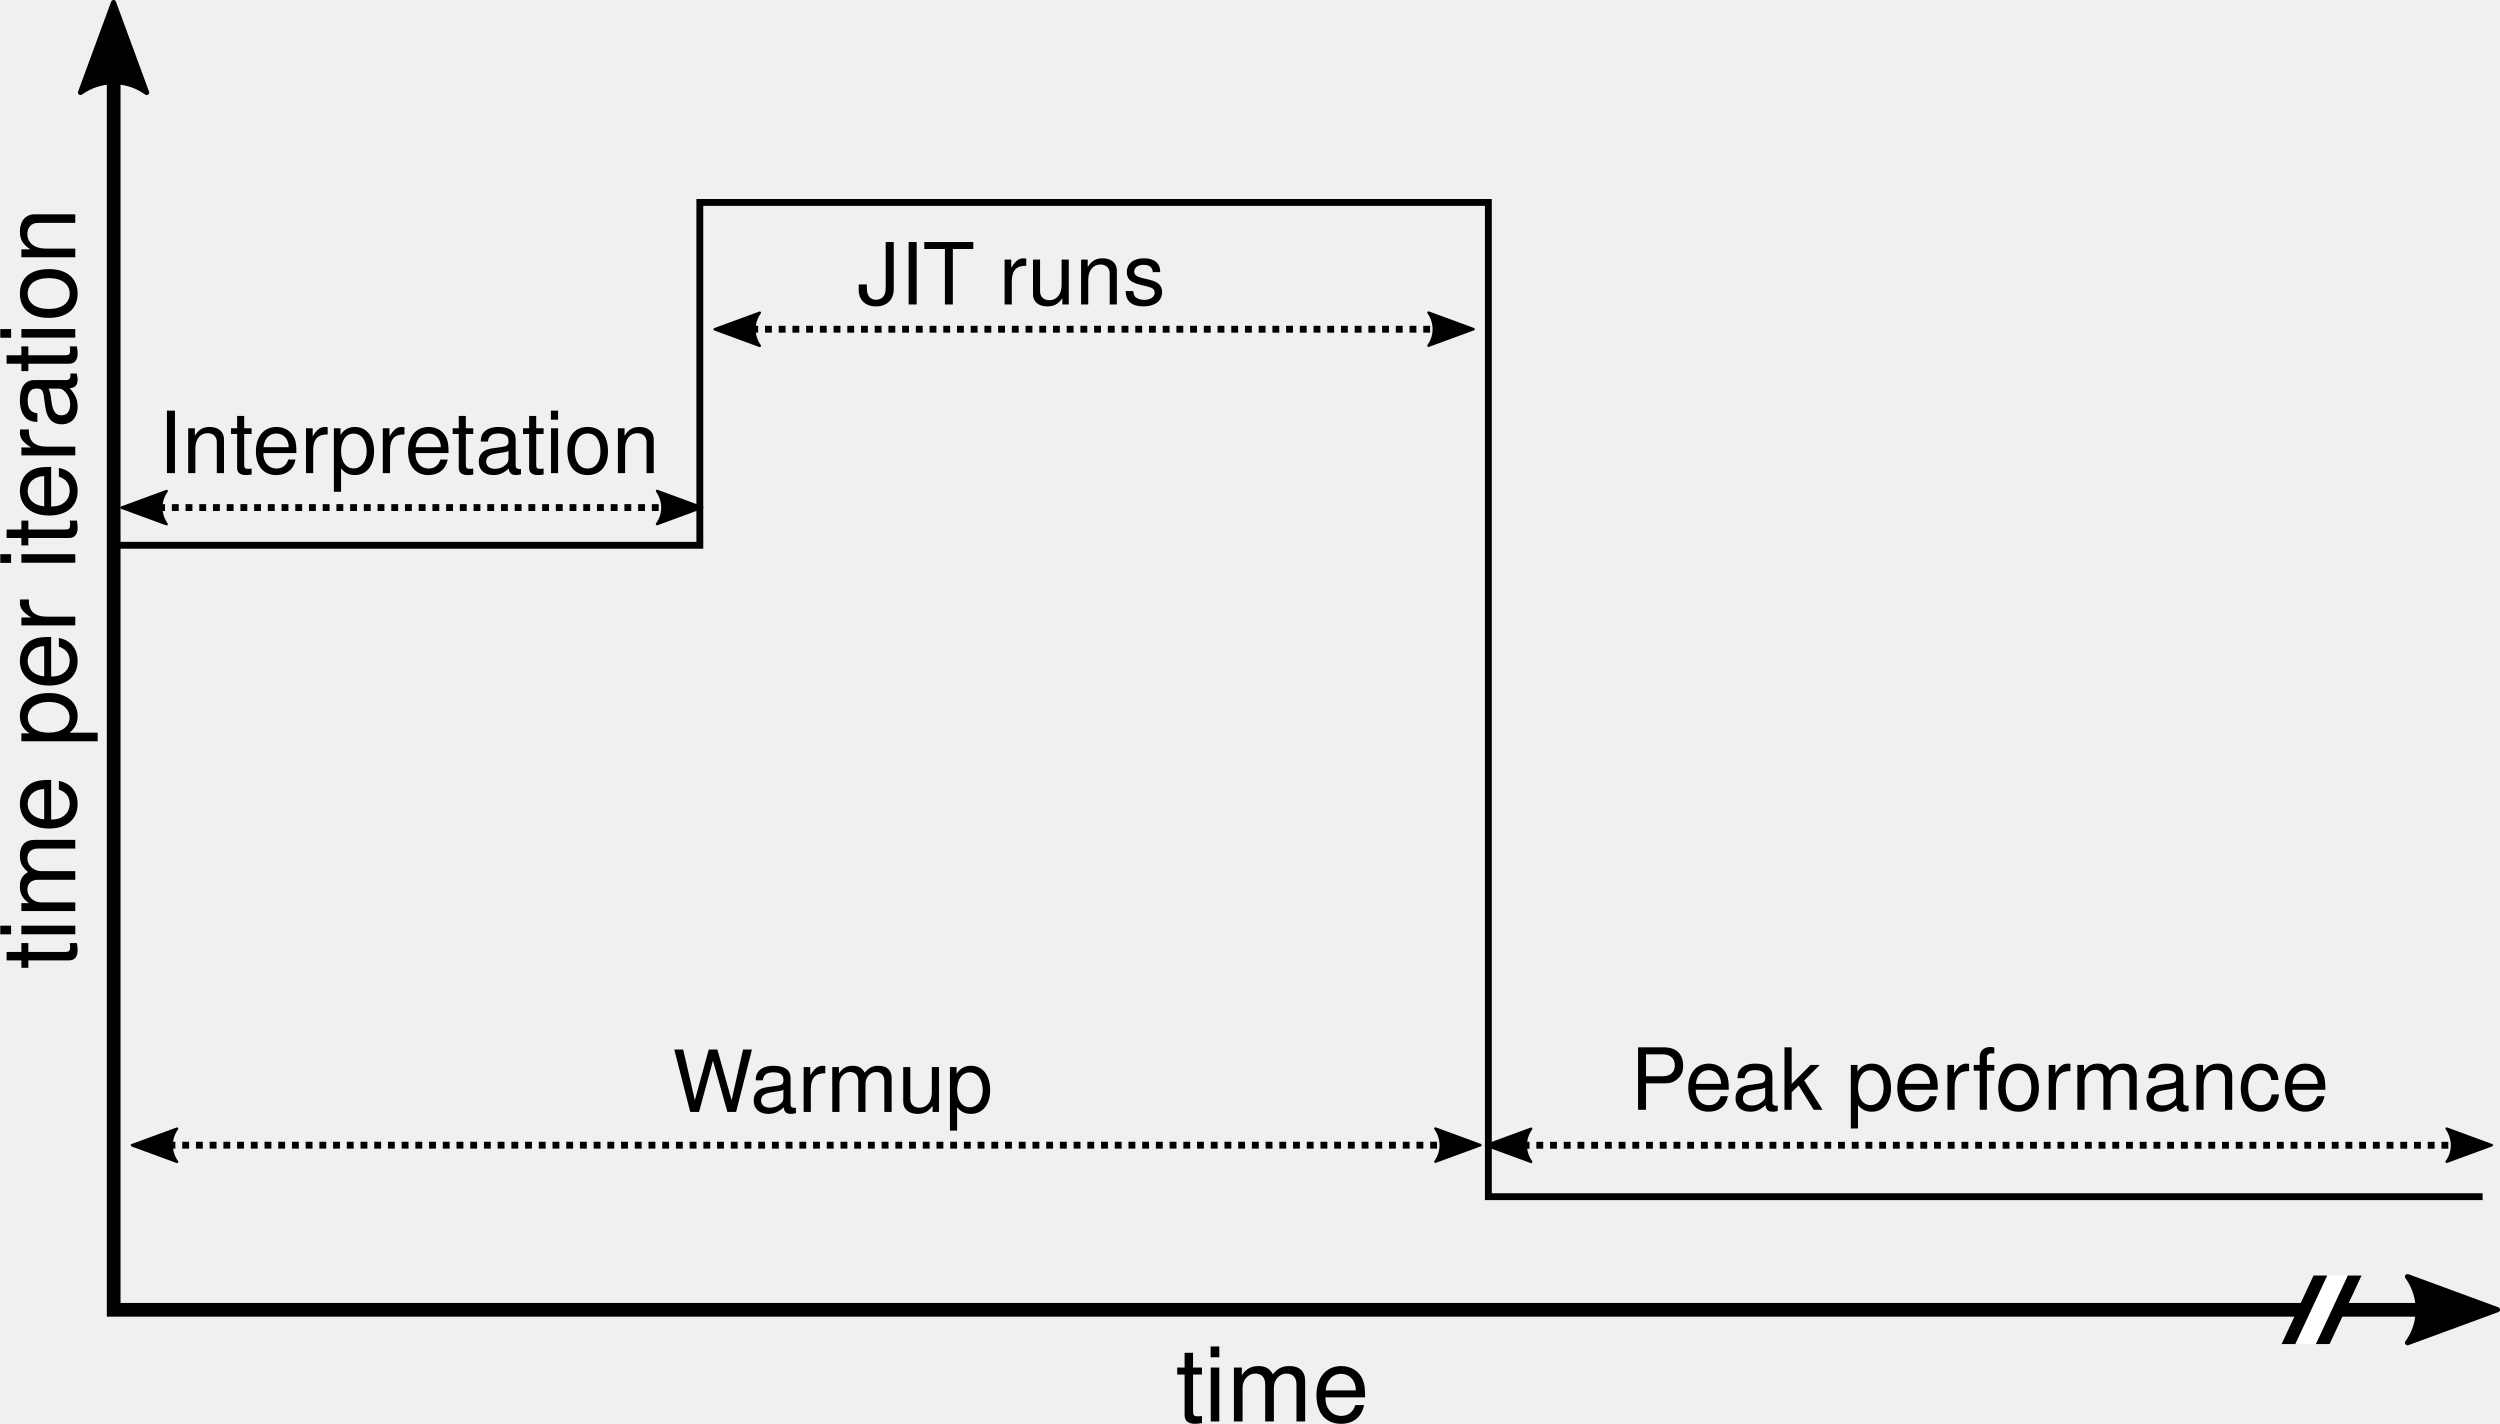
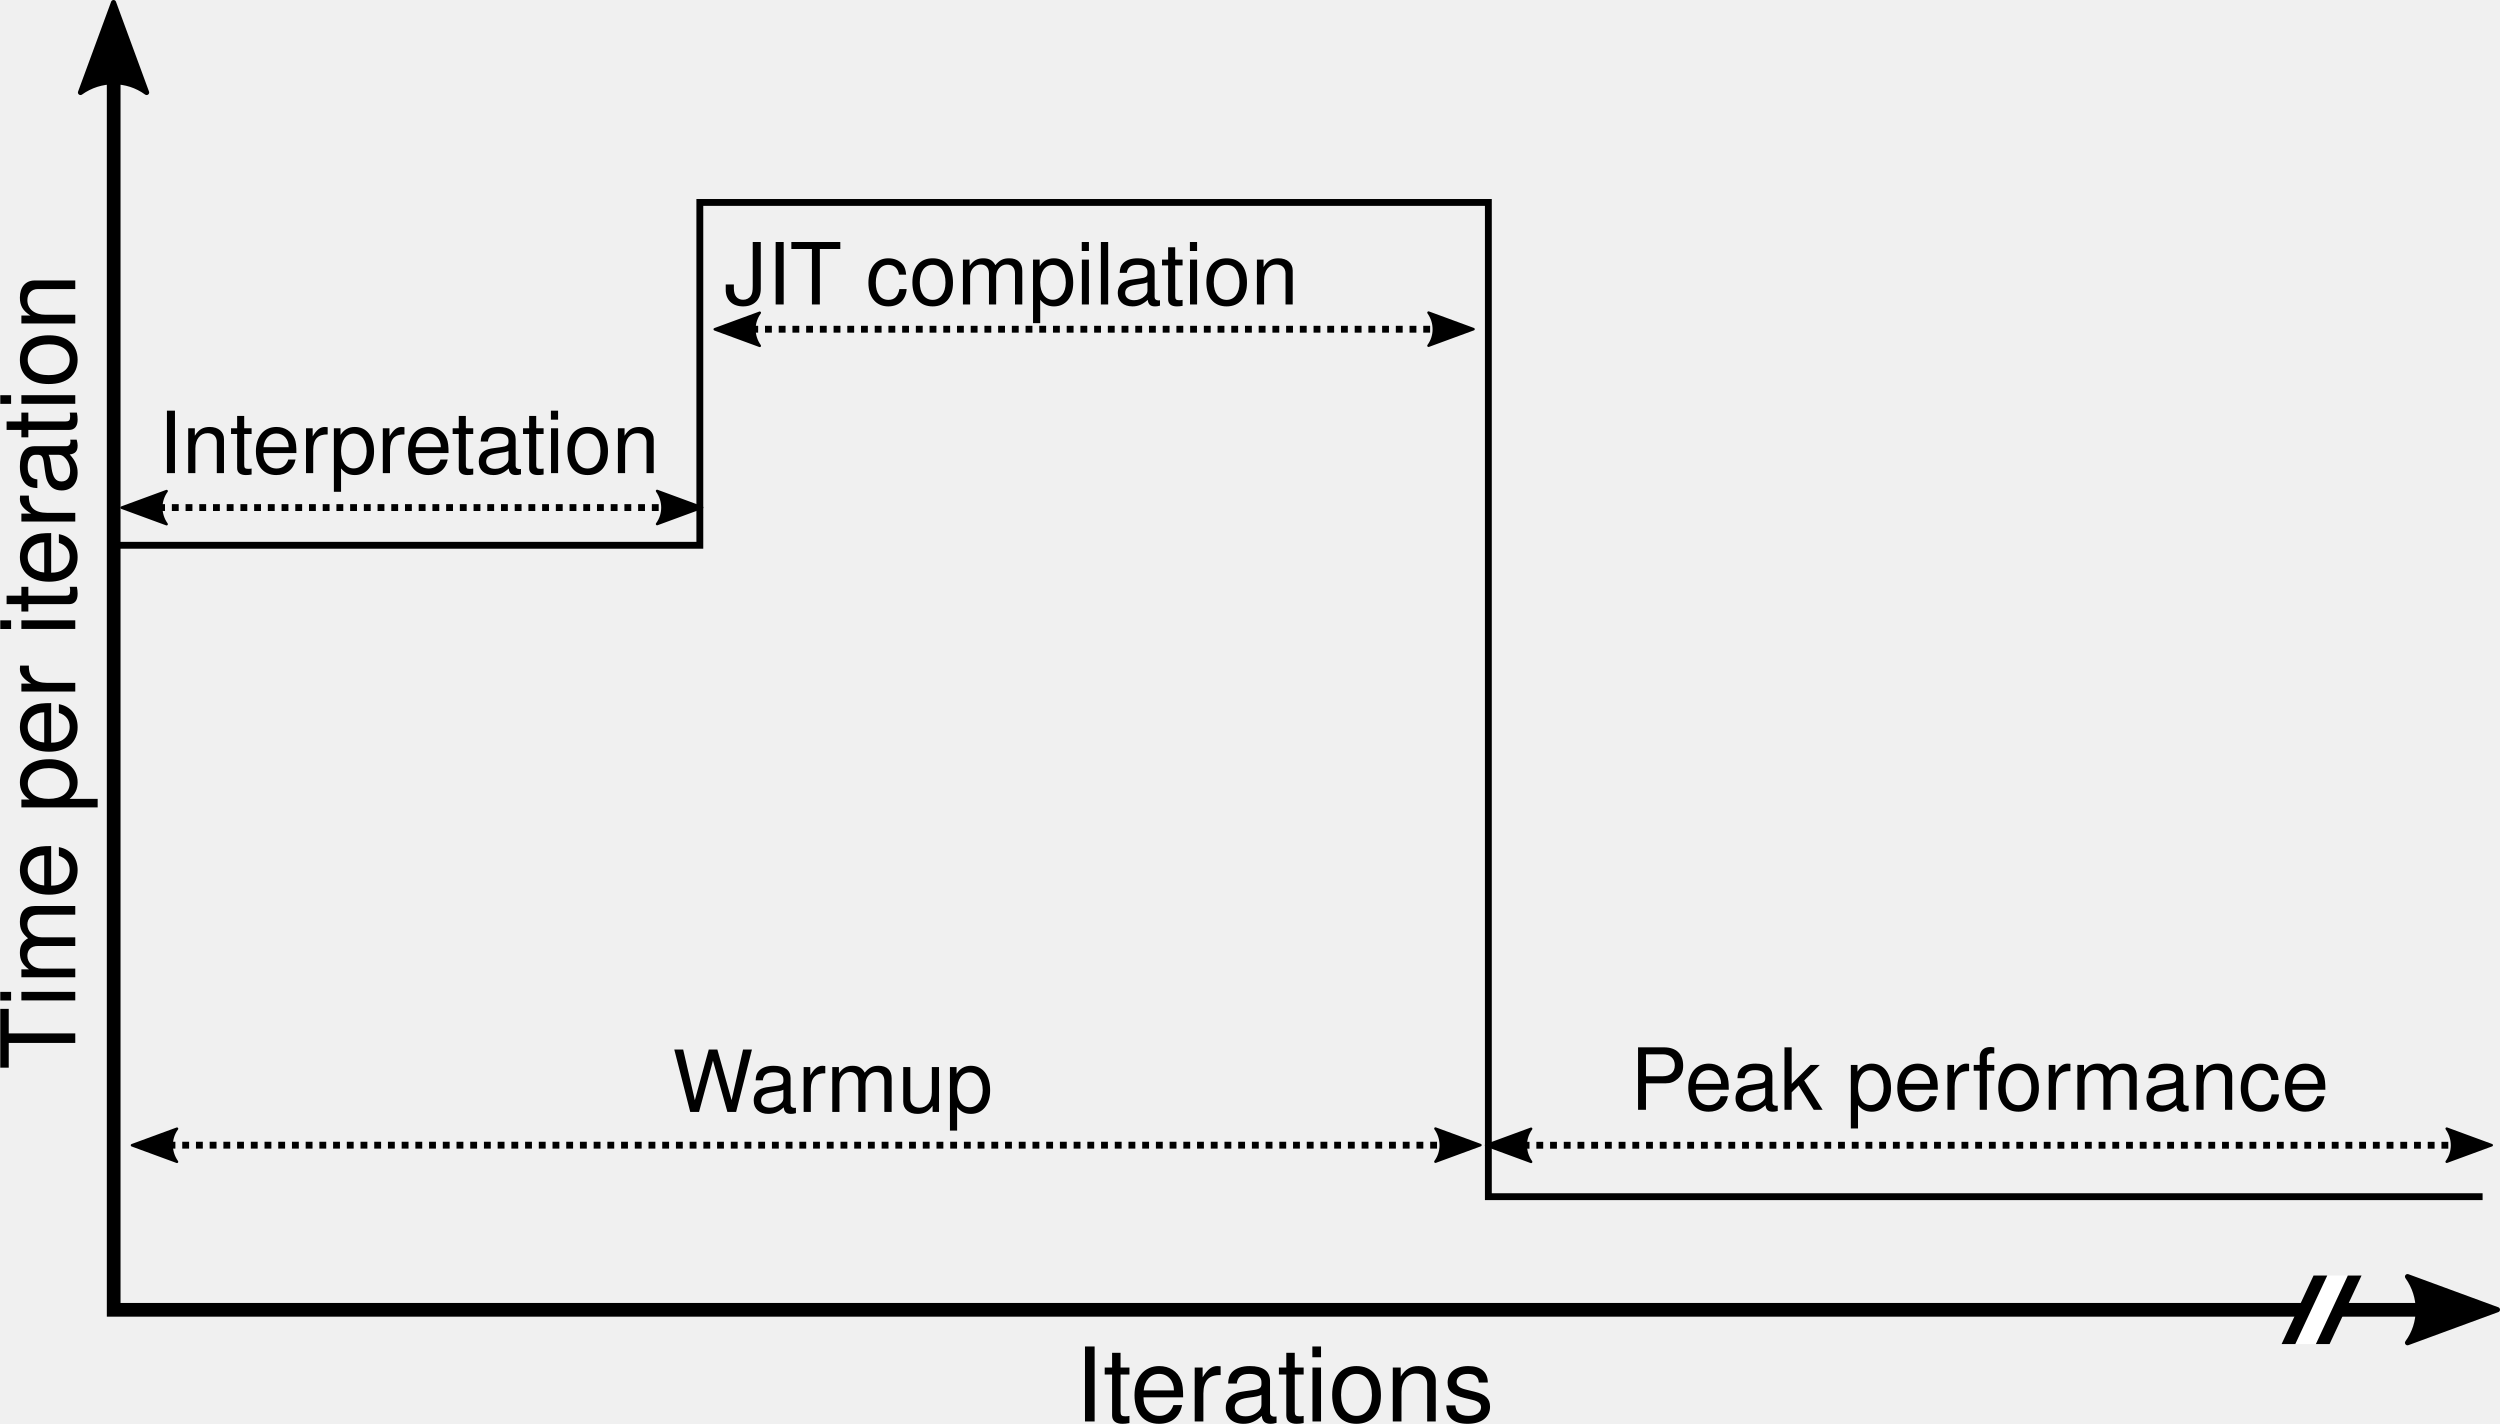
<svg xmlns="http://www.w3.org/2000/svg" xmlns:ns1="http://www.openswatchbook.org/uri/2009/osb" width="102.899mm" height="58.604mm" viewBox="0 0 364.603 207.65" id="svg2" version="1.1">
  <defs id="defs4">
    <marker style="overflow:visible" id="marker7047" refX="0" refY="0" orient="auto">
      <path transform="scale(-0.6,-0.6)" d="M 8.719,4.034 -2.207,0.016 8.719,-4.002 c -1.745,2.372 -1.735,5.617 -6e-7,8.035 z" style="fill:#000000;fill-opacity:1;fill-rule:evenodd;stroke:#000000;stroke-width:0.625;stroke-linejoin:round;stroke-opacity:1" id="path7049" />
    </marker>
    <marker style="overflow:visible" id="marker6965" refX="0" refY="0" orient="auto">
      <path transform="scale(0.6,0.6)" d="M 8.719,4.034 -2.207,0.016 8.719,-4.002 c -1.745,2.372 -1.735,5.617 -6e-7,8.035 z" style="fill:#000000;fill-opacity:1;fill-rule:evenodd;stroke:#000000;stroke-width:0.625;stroke-linejoin:round;stroke-opacity:1" id="path6967" />
    </marker>
    <linearGradient id="linearGradient5145" ns1:paint="solid">
      <stop style="stop-color:#000000;stop-opacity:1;" offset="0" id="stop5147" />
    </linearGradient>
    <marker orient="auto" refY="0" refX="0" id="Arrow2Mend" style="overflow:visible">
      <path id="path4173" style="fill:#000000;fill-opacity:1;fill-rule:evenodd;stroke:#000000;stroke-width:0.625;stroke-linejoin:round;stroke-opacity:1" d="M 8.719,4.034 -2.207,0.016 8.719,-4.002 c -1.745,2.372 -1.735,5.617 -6e-7,8.035 z" transform="scale(-0.6,-0.6)" />
    </marker>
    <marker orient="auto" refY="0" refX="0" id="Arrow2Mstart" style="overflow:visible">
      <path id="path4170" style="fill:#000000;fill-opacity:1;fill-rule:evenodd;stroke:#000000;stroke-width:0.625;stroke-linejoin:round;stroke-opacity:1" d="M 8.719,4.034 -2.207,0.016 8.719,-4.002 c -1.745,2.372 -1.735,5.617 -6e-7,8.035 z" transform="scale(0.6,0.6)" />
    </marker>
    <marker orient="auto" refY="0" refX="0" id="marker4700" style="overflow:visible">
      <path id="path4702" style="fill:#000000;fill-opacity:1;fill-rule:evenodd;stroke:#000000;stroke-width:0.625;stroke-linejoin:round;stroke-opacity:1" d="M 8.719,4.034 -2.207,0.016 8.719,-4.002 c -1.745,2.372 -1.735,5.617 -6e-7,8.035 z" transform="matrix(1.1,0,0,1.1,1.1,0)" />
    </marker>
    <marker orient="auto" refY="0" refX="0" id="marker4648" style="overflow:visible">
      <path id="path4650" d="M 0,0 5,-5 -12.5,0 5,5 0,0 Z" style="fill:#000000;fill-opacity:1;fill-rule:evenodd;stroke:#000000;stroke-width:1pt;stroke-opacity:1" transform="matrix(-0.8,0,0,-0.8,-10,0)" />
    </marker>
    <marker orient="auto" refY="0" refX="0" id="Arrow2Lstart" style="overflow:visible">
      <path id="path4164" style="fill:#000000;fill-opacity:1;fill-rule:evenodd;stroke:#000000;stroke-width:0.625;stroke-linejoin:round;stroke-opacity:1" d="M 8.719,4.034 -2.207,0.016 8.719,-4.002 c -1.745,2.372 -1.735,5.617 -6e-7,8.035 z" transform="matrix(1.1,0,0,1.1,1.1,0)" />
    </marker>
    <marker orient="auto" refY="0" refX="0" id="Arrow1Lstart" style="overflow:visible">
      <path id="path4146" d="M 0,0 5,-5 -12.5,0 5,5 0,0 Z" style="fill:#000000;fill-opacity:1;fill-rule:evenodd;stroke:#000000;stroke-width:1pt;stroke-opacity:1" transform="matrix(0.8,0,0,0.8,10,0)" />
    </marker>
    <marker orient="auto" refY="0" refX="0" id="Arrow1Lend" style="overflow:visible">
      <path id="path4149" d="M 0,0 5,-5 -12.5,0 5,5 0,0 Z" style="fill:#000000;fill-opacity:1;fill-rule:evenodd;stroke:#000000;stroke-width:1pt;stroke-opacity:1" transform="matrix(-0.8,0,0,-0.8,-10,0)" />
    </marker>
    <marker orient="auto" refY="0" refX="0" id="Arrow1Sstart" style="overflow:visible">
      <path id="path4158" d="M 0,0 5,-5 -12.5,0 5,5 0,0 Z" style="fill:#000000;fill-opacity:1;fill-rule:evenodd;stroke:#000000;stroke-width:1pt;stroke-opacity:1" transform="matrix(0.2,0,0,0.2,1.2,0)" />
    </marker>
    <marker style="overflow:visible" id="marker6965-2" refX="0" refY="0" orient="auto">
      <path transform="scale(0.6,0.6)" d="M 8.719,4.034 -2.207,0.016 8.719,-4.002 c -1.745,2.372 -1.735,5.617 -6e-7,8.035 z" style="fill:#000000;fill-opacity:1;fill-rule:evenodd;stroke:#000000;stroke-width:0.625;stroke-linejoin:round;stroke-opacity:1" id="path6967-1" />
    </marker>
    <marker style="overflow:visible" id="marker7047-3" refX="0" refY="0" orient="auto">
      <path transform="scale(-0.6,-0.6)" d="M 8.719,4.034 -2.207,0.016 8.719,-4.002 c -1.745,2.372 -1.735,5.617 -6e-7,8.035 z" style="fill:#000000;fill-opacity:1;fill-rule:evenodd;stroke:#000000;stroke-width:0.625;stroke-linejoin:round;stroke-opacity:1" id="path7049-3" />
    </marker>
    <marker style="overflow:visible" id="marker6965-8" refX="0" refY="0" orient="auto">
      <path transform="scale(0.6,0.6)" d="M 8.719,4.034 -2.207,0.016 8.719,-4.002 c -1.745,2.372 -1.735,5.617 -6e-7,8.035 z" style="fill:#000000;fill-opacity:1;fill-rule:evenodd;stroke:#000000;stroke-width:0.625;stroke-linejoin:round;stroke-opacity:1" id="path6967-6" />
    </marker>
    <marker style="overflow:visible" id="marker7047-31" refX="0" refY="0" orient="auto">
      <path transform="scale(-0.6,-0.6)" d="M 8.719,4.034 -2.207,0.016 8.719,-4.002 c -1.745,2.372 -1.735,5.617 -6e-7,8.035 z" style="fill:#000000;fill-opacity:1;fill-rule:evenodd;stroke:#000000;stroke-width:0.625;stroke-linejoin:round;stroke-opacity:1" id="path7049-8" />
    </marker>
    <marker style="overflow:visible" id="marker6965-87" refX="0" refY="0" orient="auto">
      <path transform="scale(0.6,0.6)" d="M 8.719,4.034 -2.207,0.016 8.719,-4.002 c -1.745,2.372 -1.735,5.617 -6e-7,8.035 z" style="fill:#000000;fill-opacity:1;fill-rule:evenodd;stroke:#000000;stroke-width:0.625;stroke-linejoin:round;stroke-opacity:1" id="path6967-0" />
    </marker>
    <marker style="overflow:visible" id="marker7047-7" refX="0" refY="0" orient="auto">
      <path transform="scale(-0.6,-0.6)" d="M 8.719,4.034 -2.207,0.016 8.719,-4.002 c -1.745,2.372 -1.735,5.617 -6e-7,8.035 z" style="fill:#000000;fill-opacity:1;fill-rule:evenodd;stroke:#000000;stroke-width:0.625;stroke-linejoin:round;stroke-opacity:1" id="path7049-2" />
    </marker>
    <marker style="overflow:visible" id="marker6965-27" refX="0" refY="0" orient="auto">
      <path transform="scale(0.6,0.6)" d="M 8.719,4.034 -2.207,0.016 8.719,-4.002 c -1.745,2.372 -1.735,5.617 -6e-7,8.035 z" style="fill:#000000;fill-opacity:1;fill-rule:evenodd;stroke:#000000;stroke-width:0.625;stroke-linejoin:round;stroke-opacity:1" id="path6967-66" />
    </marker>
    <marker style="overflow:visible" id="marker7047-8" refX="0" refY="0" orient="auto">
      <path transform="scale(-0.6,-0.6)" d="M 8.719,4.034 -2.207,0.016 8.719,-4.002 c -1.745,2.372 -1.735,5.617 -6e-7,8.035 z" style="fill:#000000;fill-opacity:1;fill-rule:evenodd;stroke:#000000;stroke-width:0.625;stroke-linejoin:round;stroke-opacity:1" id="path7049-5" />
    </marker>
    <marker style="overflow:visible" id="marker6965-6" refX="0" refY="0" orient="auto">
      <path transform="scale(0.6,0.6)" d="M 8.719,4.034 -2.207,0.016 8.719,-4.002 c -1.745,2.372 -1.735,5.617 -6e-7,8.035 z" style="fill:#000000;fill-opacity:1;fill-rule:evenodd;stroke:#000000;stroke-width:0.625;stroke-linejoin:round;stroke-opacity:1" id="path6967-4" />
    </marker>
    <marker style="overflow:visible" id="marker7047-5" refX="0" refY="0" orient="auto">
      <path transform="scale(-0.6,-0.6)" d="M 8.719,4.034 -2.207,0.016 8.719,-4.002 c -1.745,2.372 -1.735,5.617 -6e-7,8.035 z" style="fill:#000000;fill-opacity:1;fill-rule:evenodd;stroke:#000000;stroke-width:0.625;stroke-linejoin:round;stroke-opacity:1" id="path7049-6" />
    </marker>
  </defs>
  <g id="layer1" transform="translate(-73.42073,-381.3385)">
    <path style="fill:none;fill-rule:evenodd;stroke:#000000;stroke-width:2;stroke-linecap:butt;stroke-linejoin:miter;stroke-miterlimit:4;stroke-dasharray:none;stroke-opacity:1;marker-start:url(#Arrow2Mstart);marker-end:url(#Arrow2Mend)" d="m 435,572.362 -345,0 0,-188" id="path3340" />
    <path style="fill:none;fill-rule:evenodd;stroke:#000000;stroke-width:1px;stroke-linecap:butt;stroke-linejoin:miter;stroke-opacity:1" d="m 90.485,460.862 85,0 0,-50 115,0 0,145 145,0" id="path4542" />
-     <text xml:space="preserve" style="font-style:normal;font-variant:normal;font-weight:normal;font-stretch:normal;font-size:15px;line-height:125%;font-family:Helvetica;-inkscape-font-specification:Helvetica;letter-spacing:0px;word-spacing:0px;fill:#000000;fill-opacity:1;stroke:none;stroke-width:1px;stroke-linecap:butt;stroke-linejoin:miter;stroke-opacity:1" x="244.904" y="588.644" id="text4770">
-       <tspan id="tspan4772" x="244.904" y="588.644">time</tspan>
+     <text xml:space="preserve" style="font-style:normal;font-variant:normal;font-weight:normal;font-stretch:normal;font-size:15px;line-height:125%;font-family:Helvetica;-inkscape-font-specification:Helvetica;letter-spacing:0px;word-spacing:0px;fill:#000000;fill-opacity:1;stroke:none;stroke-width:1px;stroke-linecap:butt;stroke-linejoin:miter;stroke-opacity:1" x="230.156" y="588.644" id="text4770">
+       <tspan id="tspan4772" x="230.156" y="588.644">Iterations</tspan>
    </text>
-     <text xml:space="preserve" style="font-style:normal;font-variant:normal;font-weight:normal;font-stretch:normal;font-size:15px;line-height:125%;font-family:Helvetica;-inkscape-font-specification:Helvetica;letter-spacing:0px;word-spacing:0px;fill:#000000;fill-opacity:1;stroke:none;stroke-width:1px;stroke-linecap:butt;stroke-linejoin:miter;stroke-opacity:1" x="-522.685" y="84.401" id="text4770-0" transform="matrix(0,-1,1,0,0,0)">
-       <tspan id="tspan4772-3" x="-522.685" y="84.401">time per iteration</tspan>
+     <text xml:space="preserve" style="font-style:normal;font-variant:normal;font-weight:normal;font-stretch:normal;font-size:15px;line-height:125%;font-family:Helvetica;-inkscape-font-specification:Helvetica;letter-spacing:0px;word-spacing:0px;fill:#000000;fill-opacity:1;stroke:none;stroke-width:1px;stroke-linecap:butt;stroke-linejoin:miter;stroke-opacity:1" x="-537.36" y="84.401" id="text4770-0" transform="matrix(0,-1,1,0,0,0)">
+       <tspan id="tspan4772-3" x="-537.36" y="84.401">Time per iteration</tspan>
    </text>
    <path style="fill:none;fill-rule:evenodd;stroke:#000000;stroke-width:1px;stroke-linecap:butt;stroke-linejoin:miter;stroke-opacity:1" d="M 120,562.362 Z" id="path5049" />
    <g id="g6952" transform="matrix(1,0,-0.4663077,1,330.3861,-29.99998)">
      <rect rx="0" ry="2.5" y="597.362" x="360.5" height="10" width="5" id="rect6950" style="fill:#ffffff;fill-opacity:1;stroke:none;stroke-width:2;stroke-linecap:square;stroke-linejoin:miter;stroke-miterlimit:4;stroke-dasharray:none;stroke-opacity:1" />
      <path id="path6921" d="m 360,597.362 0,10" style="fill:none;fill-rule:evenodd;stroke:#000000;stroke-width:2;stroke-linecap:butt;stroke-linejoin:miter;stroke-miterlimit:4;stroke-dasharray:none;stroke-opacity:1" />
      <path id="path6921-8" d="m 365,597.362 0,10" style="fill:none;fill-rule:evenodd;stroke:#000000;stroke-width:2;stroke-linecap:butt;stroke-linejoin:miter;stroke-miterlimit:4;stroke-dasharray:none;stroke-opacity:1" />
    </g>
    <g id="g5573" transform="translate(-19.51523,12)">
      <text id="text4770-4-8" y="438.337" x="116.03" style="font-style:normal;font-variant:normal;font-weight:normal;font-stretch:normal;font-size:12.5px;line-height:125%;font-family:Helvetica;-inkscape-font-specification:Helvetica;letter-spacing:0px;word-spacing:0px;fill:#000000;fill-opacity:1;stroke:none;stroke-width:1px;stroke-linecap:butt;stroke-linejoin:miter;stroke-opacity:1" xml:space="preserve">
        <tspan y="438.337" x="116.03" id="tspan4772-8-7">Interpretation</tspan>
      </text>
      <path id="path6957-7" d="m 112,443.362 82,0" style="fill:none;fill-rule:evenodd;stroke:#000000;stroke-width:1;stroke-linecap:butt;stroke-linejoin:miter;stroke-miterlimit:4;stroke-dasharray:1, 1;stroke-dashoffset:0;stroke-opacity:1;marker-start:url(#marker6965-8);marker-end:url(#marker7047-31)" />
    </g>
    <g id="g5590" transform="translate(-19.51523,12)">
      <text id="text4770-4-8-0" y="413.743" x="252.603" style="font-style:normal;font-variant:normal;font-weight:normal;font-stretch:normal;font-size:12.5px;line-height:100%;font-family:Helvetica;-inkscape-font-specification:Helvetica;text-align:center;letter-spacing:0px;word-spacing:0px;text-anchor:middle;fill:#000000;fill-opacity:1;stroke:none;stroke-width:1px;stroke-linecap:butt;stroke-linejoin:miter;stroke-opacity:1" xml:space="preserve">
-         <tspan id="tspan5105" y="413.743" x="252.603">JIT runs</tspan>
+         <tspan id="tspan5105" y="413.743" x="252.603">JIT compilation</tspan>
      </text>
      <path id="path6957-9" d="m 198.505,417.352 108,0" style="fill:none;fill-rule:evenodd;stroke:#000000;stroke-width:1;stroke-linecap:butt;stroke-linejoin:miter;stroke-miterlimit:4;stroke-dasharray:1, 1;stroke-dashoffset:0;stroke-opacity:1;marker-start:url(#marker6965-87);marker-end:url(#marker7047-7)" />
    </g>
    <g id="g5936" transform="translate(0,12)">
      <text id="text4770-4-8-3" y="531.507" x="171.477" style="font-style:normal;font-variant:normal;font-weight:normal;font-stretch:normal;font-size:12.5px;line-height:125%;font-family:Helvetica;-inkscape-font-specification:Helvetica;letter-spacing:0px;word-spacing:0px;fill:#000000;fill-opacity:1;stroke:none;stroke-width:1px;stroke-linecap:butt;stroke-linejoin:miter;stroke-opacity:1" xml:space="preserve">
        <tspan y="531.507" x="171.477" id="tspan4772-8-7-8">Warmup</tspan>
      </text>
      <path id="path6957-97" d="m 94,536.352 194,0" style="fill:none;fill-rule:evenodd;stroke:#000000;stroke-width:1;stroke-linecap:butt;stroke-linejoin:miter;stroke-miterlimit:4;stroke-dasharray:1, 1;stroke-dashoffset:0;stroke-opacity:1;marker-start:url(#marker6965-27);marker-end:url(#marker7047-8)" />
    </g>
    <g id="g5619" transform="translate(-19.51523,146)">
      <text id="text4770-4-8-3-5" y="397.19" x="330.691" style="font-style:normal;font-variant:normal;font-weight:normal;font-stretch:normal;font-size:12.5px;line-height:125%;font-family:Helvetica;-inkscape-font-specification:Helvetica;letter-spacing:0px;word-spacing:0px;fill:#000000;fill-opacity:1;stroke:none;stroke-width:1px;stroke-linecap:butt;stroke-linejoin:miter;stroke-opacity:1" xml:space="preserve">
        <tspan y="397.19" x="330.691" id="tspan4772-8-7-8-7">Peak performance</tspan>
      </text>
      <path id="path6957-74" d="m 311,402.362 144,0" style="fill:none;fill-rule:evenodd;stroke:#000000;stroke-width:1;stroke-linecap:butt;stroke-linejoin:miter;stroke-miterlimit:4;stroke-dasharray:1, 1;stroke-dashoffset:0;stroke-opacity:1;marker-start:url(#marker6965-6);marker-end:url(#marker7047-5)" />
    </g>
  </g>
</svg>
